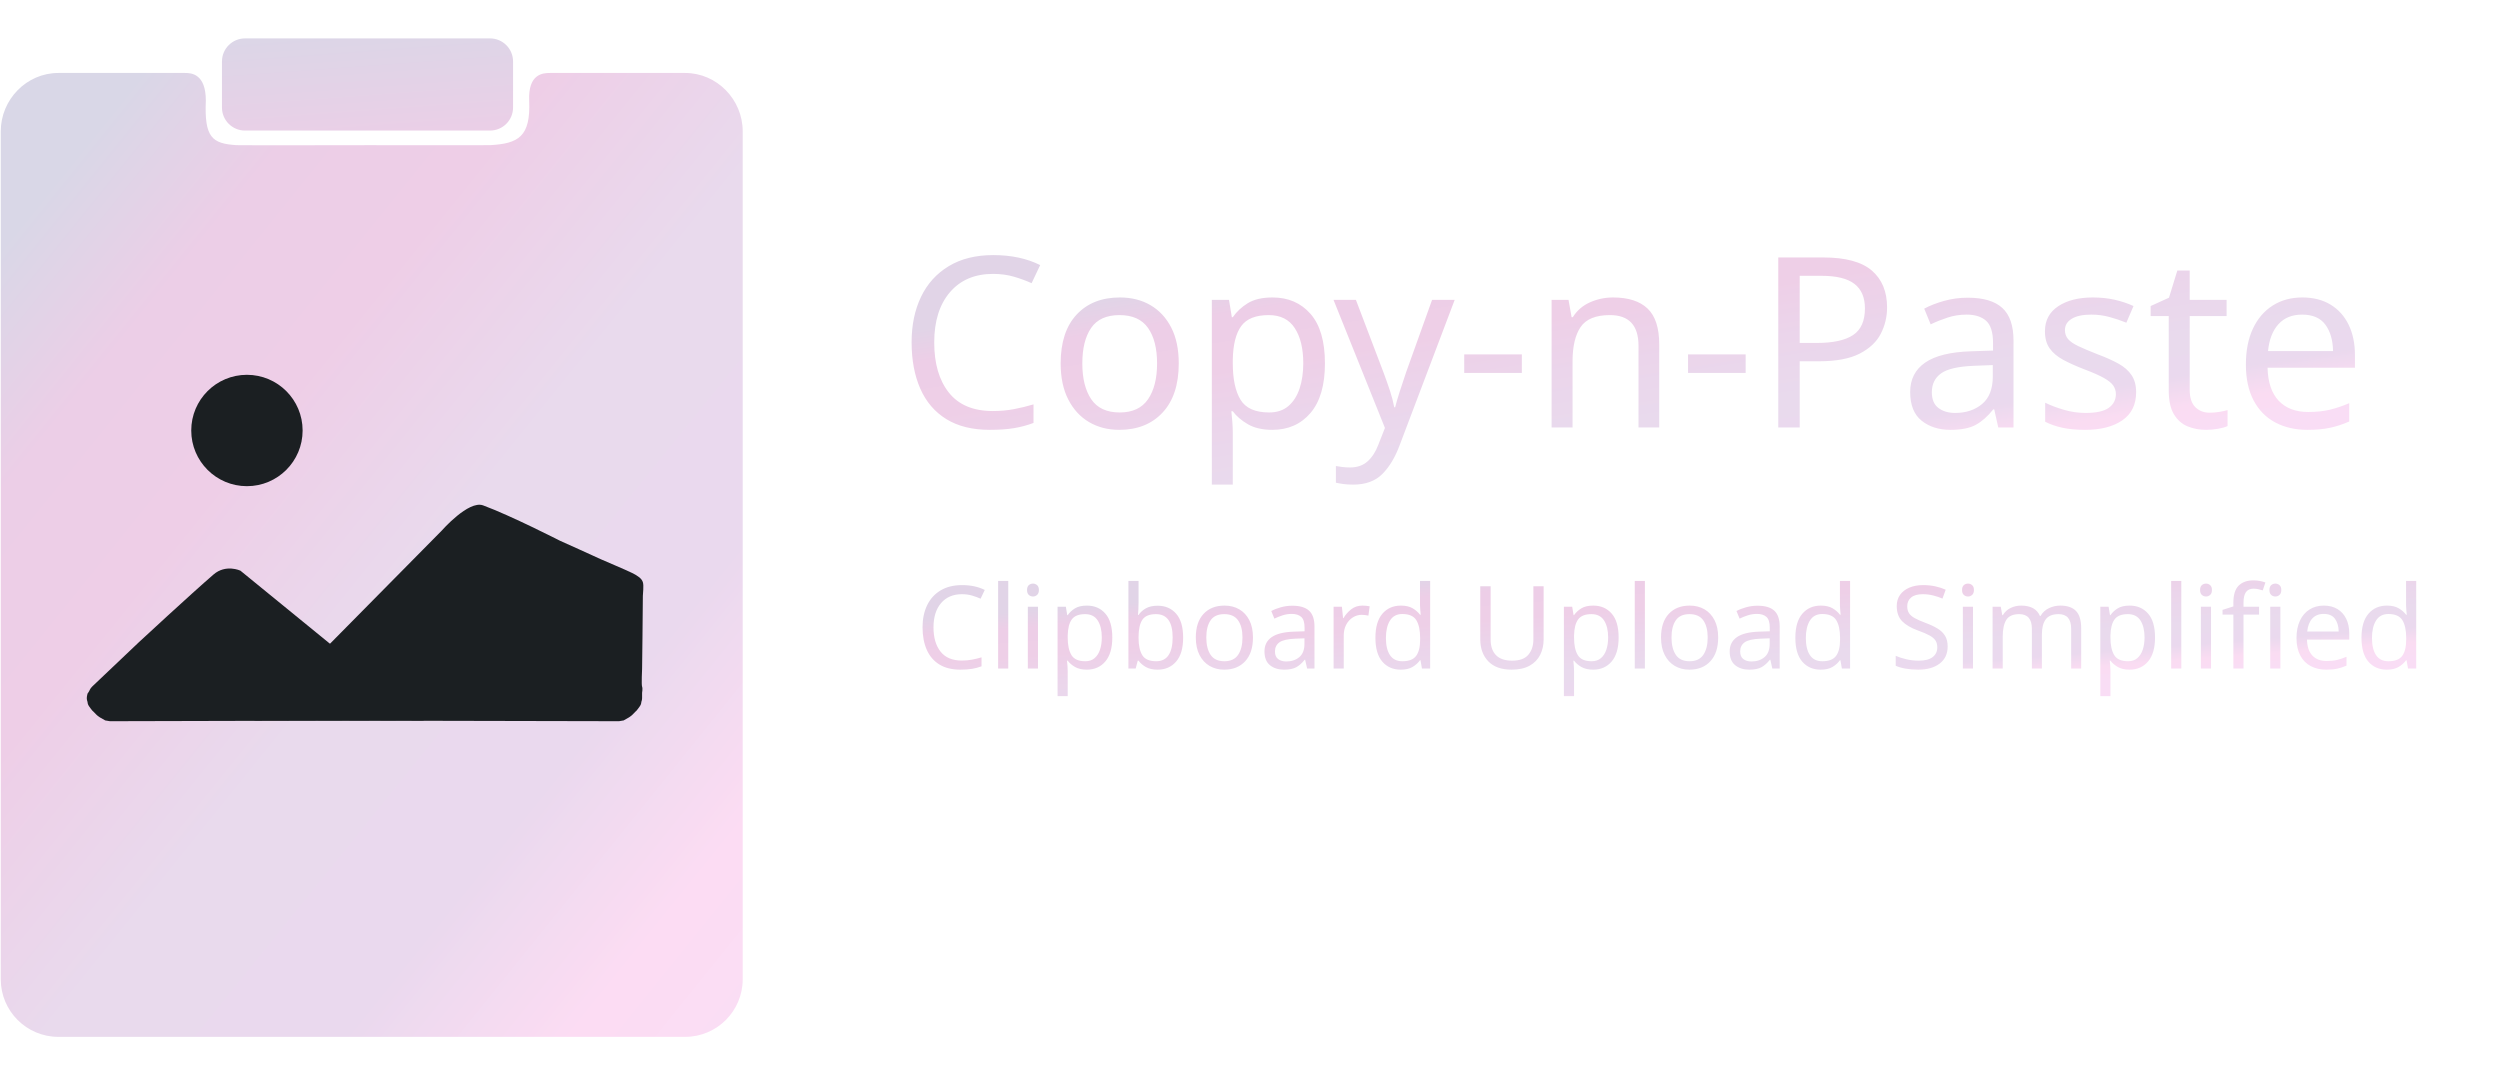
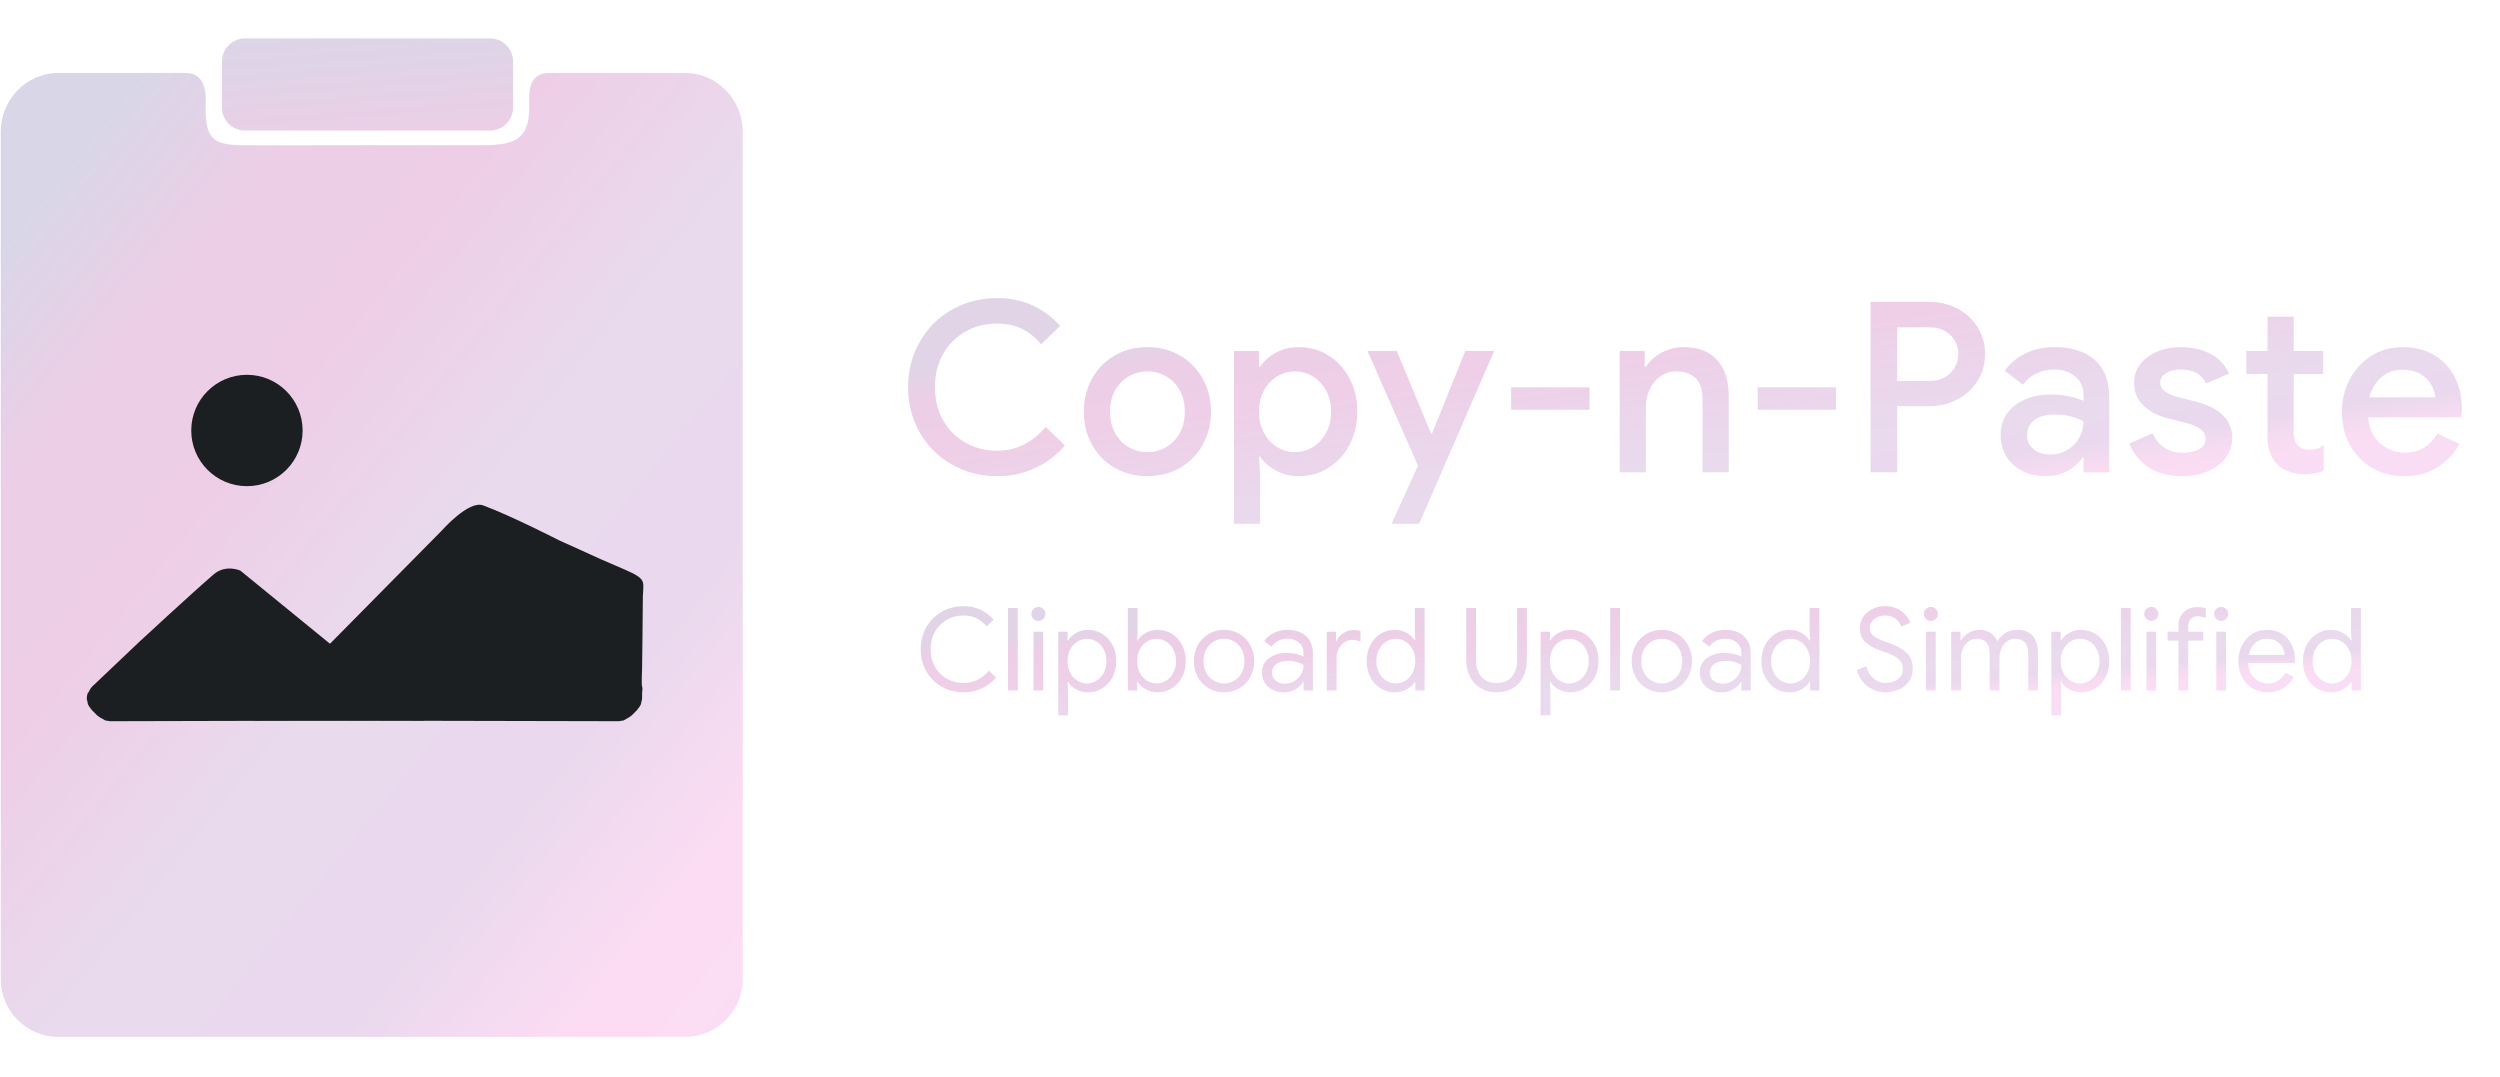
<svg xmlns="http://www.w3.org/2000/svg" width="3255px" height="1402px">
  <defs>
    <linearGradient id="G0" x1="0.522%" x2="99.887%" y1="17.8%" y2="121.459%">
      <stop offset="0%" stop-color="#d9d7e7" />
      <stop offset="12.795%" stop-color="#eccee7" />
      <stop offset="26.262%" stop-color="#eecee7" />
      <stop offset="44.106%" stop-color="#e9daed" />
      <stop offset="63.299%" stop-color="#ead9ee" />
      <stop offset="78.114%" stop-color="#fcdcf3" />
      <stop offset="88.888%" stop-color="#faddf4" />
      <stop offset="100%" stop-color="#f8ddf5" />
    </linearGradient>
    <linearGradient id="G1" x1="-75.288%" x2="178.541%" y1="1.73%" y2="1088.03%">
      <stop offset="0%" stop-color="#d9d7e7" />
      <stop offset="12.795%" stop-color="#eccee7" />
      <stop offset="26.262%" stop-color="#eecee7" />
      <stop offset="44.106%" stop-color="#e9daed" />
      <stop offset="63.299%" stop-color="#ead9ee" />
      <stop offset="78.114%" stop-color="#fcdcf3" />
      <stop offset="88.888%" stop-color="#faddf4" />
      <stop offset="100%" stop-color="#f8ddf5" />
    </linearGradient>
    <linearGradient id="G2" x1="16.67%" x2="83.33%" y1="16.67%" y2="83.33%">
      <stop offset="0%" stop-color="#e1d4e7" />
      <stop offset="10.774%" stop-color="#edcee7" />
      <stop offset="28.62%" stop-color="#eecfe7" />
      <stop offset="47.138%" stop-color="#ebd5eb" />
      <stop offset="67.004%" stop-color="#e9daed" />
      <stop offset="80.134%" stop-color="#ead9ee" />
      <stop offset="90.236%" stop-color="#fadcf2" />
      <stop offset="100%" stop-color="#f9ddf5" />
    </linearGradient>
  </defs>
  <g>
    <path d="M 1 171C 1 129.579 34.579 95 76 95C 76 95 194.114 95 241 95C 249 95 268 96 268 131C 266 179 276 187 308 189C 312.99 189.312 473.455 189 481 189C 489.421 189 634.006 189.216 638 189C 675 187 691 178 689 131C 687.512 96.032 707 95 716 95C 740 95 892 95 892 95C 933.421 95 967 129.579 967 171L 967 1275C 967 1316.42 933.421 1350 892 1350L 76 1350C 34.579 1350 1 1316.42 1 1275C 1 1275 1 171 1 171 z" fill="url(#G0)" fill-rule="evenodd" />
    <rect fill="url(#G1)" height="120" rx="30" ry="30" width="379" x="289" y="50" />
    <ellipse cx="321.5" cy="560.5" fill="#1b1f22" rx="72.5" ry="72.5" />
    <path d="M 278 748C 294.103 734.118 313 743 313 743L 552 938L 150 939L 143 939L 137 938L 130 934C 130 934 126.413 931.649 125 930C 123.422 928.159 120 925 120 925C 120 925 116 920 115 918C 114 916 114 914 114 914C 114 914 113 911.5 113 909C 113 906.5 114 903 114 903C 114 903 116 900.5 117 898C 118 895.5 122 892 122 892L 181 836C 181 836 249 773 278 748 z" fill="#1b1f22" fill-rule="evenodd" />
    <path d="M 629 658C 610 651 575 691 575 691L 331 938L 799 939L 806 939L 812 938L 819 934C 819 934 822.587 931.649 824 930C 825.578 928.159 829 925 829 925C 829 925 833 920 834 918C 835 916 835 914 835 914C 835 914 836 911.5 836 909C 836 906.5 836 902 836 902C 836 902 837 896.5 836 894C 835 891.5 836 871 836 871C 836 871 837 793 837 776C 837 772.5 838.453 762.75 837 758C 835.547 753.25 830.694 749.847 823 746C 815 742 784 729 782 728C 778 726 729 704 729 704C 729 704 664.928 671.237 629 658 z" fill="#1b1f22" fill-rule="evenodd" />
  </g>
  <g>
-     <text dominant-baseline="text-before-edge" fill="url(#G2)" font-family="Google Sans" font-size="150" text-anchor="start" x="1192" y="754">Clipboard Upload Simplified</text>
-     <text dominant-baseline="text-before-edge" fill="url(#G2)" font-family="Google Sans Medium" font-size="310" text-anchor="start" x="1168" y="316">Copy-n-Paste</text>
+     <path d="M 1254.41 901.406C 1244 901.406 1234.55 898.959 1226.05 894.063C 1217.55 889.167 1210.87 882.443 1206.03 873.891C 1201.18 865.339 1198.75 855.813 1198.75 845.313C 1198.75 834.813 1201.18 825.286 1206.03 816.734C 1210.87 808.192 1217.55 801.469 1226.05 796.563C 1234.55 791.667 1244 789.219 1254.41 789.219C 1262.41 789.219 1269.73 790.739 1276.38 793.781C 1283.03 796.833 1288.79 801.162 1293.7 806.766L 1284.55 815.609C 1280.46 810.713 1275.98 807.115 1271.13 804.813C 1266.28 802.511 1260.7 801.359 1254.41 801.359C 1246.61 801.359 1239.45 803.182 1232.95 806.828C 1226.45 810.484 1221.28 815.635 1217.44 822.281C 1213.59 828.937 1211.66 836.615 1211.66 845.313C 1211.66 854.011 1213.59 861.682 1217.44 868.328C 1221.28 874.984 1226.45 880.135 1232.95 883.781C 1239.45 887.437 1246.61 889.266 1254.41 889.266C 1267.41 889.266 1278.46 883.917 1287.55 873.219L 1296.84 882.219C 1291.84 888.115 1285.7 892.786 1278.41 896.234C 1271.11 899.682 1263.11 901.406 1254.41 901.406 z M 1312.45 791.609L 1325.2 791.609L 1325.2 899L 1312.45 899C 1312.45 899 1312.45 791.609 1312.45 791.609 z M 1351.95 808.422C 1349.45 808.422 1347.3 807.521 1345.5 805.719C 1343.7 803.917 1342.8 801.766 1342.8 799.266C 1342.8 796.766 1343.7 794.641 1345.5 792.891C 1347.3 791.141 1349.45 790.266 1351.95 790.266C 1354.45 790.266 1356.61 791.141 1358.41 792.891C 1360.2 794.641 1361.09 796.766 1361.09 799.266C 1361.09 801.766 1360.22 803.917 1358.47 805.719C 1356.72 807.521 1354.54 808.422 1351.95 808.422 z M 1345.66 822.516L 1358.25 822.516L 1358.25 899L 1345.66 899C 1345.66 899 1345.66 822.516 1345.66 822.516 z M 1377.84 822.516L 1390 822.516L 1390 833.922L 1390.59 833.922C 1392.89 830.016 1396.37 826.734 1401.03 824.078C 1405.68 821.432 1410.9 820.109 1416.7 820.109C 1423.5 820.109 1429.71 821.859 1435.31 825.359C 1440.9 828.859 1445.3 833.708 1448.5 839.906C 1451.7 846.114 1453.3 853.068 1453.3 860.766C 1453.3 868.568 1451.7 875.542 1448.5 881.688C 1445.3 887.844 1440.9 892.672 1435.31 896.172C 1429.71 899.662 1423.5 901.406 1416.7 901.406C 1410.9 901.406 1405.68 900.084 1401.03 897.438C 1396.37 894.792 1392.89 891.568 1390.59 887.766L 1390 887.766L 1390.59 898.266L 1390.59 931.406L 1377.84 931.406C 1377.84 931.406 1377.84 822.516 1377.84 822.516 z M 1415.2 889.859C 1419.6 889.859 1423.75 888.662 1427.66 886.266C 1431.56 883.87 1434.68 880.442 1437.03 875.984C 1439.37 871.536 1440.55 866.464 1440.55 860.766C 1440.55 855.068 1439.37 849.989 1437.03 845.531C 1434.68 841.083 1431.56 837.662 1427.66 835.266C 1423.75 832.87 1419.6 831.672 1415.2 831.672C 1410.79 831.672 1406.65 832.87 1402.75 835.266C 1398.85 837.662 1395.75 841.057 1393.45 845.453C 1391.15 849.859 1390 854.964 1390 860.766C 1390 866.568 1391.15 871.667 1393.45 876.063C 1395.75 880.469 1398.85 883.87 1402.75 886.266C 1406.65 888.662 1410.79 889.859 1415.2 889.859 z M 1507.3 901.406C 1501.5 901.406 1496.28 900.084 1491.63 897.438C 1486.98 894.792 1483.5 891.568 1481.2 887.766L 1480.59 887.766L 1480.59 899L 1468.45 899L 1468.45 791.609L 1481.2 791.609L 1481.2 823.266L 1480.59 833.922L 1481.2 833.922C 1483.5 830.016 1486.98 826.734 1491.63 824.078C 1496.28 821.432 1501.5 820.109 1507.3 820.109C 1514.1 820.109 1520.31 821.859 1525.91 825.359C 1531.5 828.859 1535.9 833.708 1539.11 839.906C 1542.31 846.114 1543.91 853.068 1543.91 860.766C 1543.91 868.568 1542.31 875.542 1539.11 881.688C 1535.9 887.844 1531.5 892.672 1525.91 896.172C 1520.31 899.662 1514.1 901.406 1507.3 901.406 z M 1505.8 889.859C 1510.21 889.859 1514.35 888.662 1518.25 886.266C 1522.15 883.87 1525.28 880.442 1527.63 875.984C 1529.98 871.536 1531.16 866.464 1531.16 860.766C 1531.16 855.068 1529.98 849.989 1527.63 845.531C 1525.28 841.083 1522.15 837.662 1518.25 835.266C 1514.35 832.87 1510.21 831.672 1505.8 831.672C 1501.4 831.672 1497.26 832.87 1493.36 835.266C 1489.45 837.662 1486.35 841.057 1484.05 845.453C 1481.75 849.859 1480.59 854.964 1480.59 860.766C 1480.59 866.568 1481.75 871.667 1484.05 876.063C 1486.35 880.469 1489.45 883.87 1493.36 886.266C 1497.26 888.662 1501.4 889.859 1505.8 889.859 z M 1593.7 901.406C 1586.2 901.406 1579.45 899.61 1573.45 896.016C 1567.45 892.412 1562.78 887.511 1559.44 881.313C 1556.09 875.115 1554.41 868.266 1554.41 860.766C 1554.41 853.266 1556.09 846.417 1559.44 840.219C 1562.78 834.021 1567.45 829.12 1573.45 825.516C 1579.45 821.912 1586.2 820.109 1593.7 820.109C 1601.2 820.109 1607.95 821.912 1613.95 825.516C 1619.95 829.12 1624.63 834.021 1627.98 840.219C 1631.32 846.417 1633 853.266 1633 860.766C 1633 868.266 1631.32 875.115 1627.98 881.313C 1624.63 887.511 1619.95 892.412 1613.95 896.016C 1607.95 899.61 1601.2 901.406 1593.7 901.406 z M 1593.7 889.859C 1598.4 889.859 1602.78 888.682 1606.83 886.328C 1610.88 883.984 1614.13 880.609 1616.58 876.203C 1619.03 871.807 1620.25 866.662 1620.25 860.766C 1620.25 854.87 1619.03 849.719 1616.58 845.313C 1614.13 840.917 1610.88 837.542 1606.83 835.188C 1602.78 832.844 1598.4 831.672 1593.7 831.672C 1589 831.672 1584.6 832.844 1580.5 835.188C 1576.4 837.542 1573.12 840.917 1570.67 845.313C 1568.22 849.719 1567 854.87 1567 860.766C 1567 866.662 1568.22 871.807 1570.67 876.203C 1573.12 880.609 1576.4 883.984 1580.5 886.328C 1584.6 888.682 1589 889.859 1593.7 889.859 z M 1671.91 901.406C 1666.31 901.406 1661.31 900.307 1656.91 898.109C 1652.5 895.911 1649.1 892.885 1646.7 889.031C 1644.29 885.187 1643.09 880.818 1643.09 875.922C 1643.09 867.818 1646.15 861.49 1652.25 856.938C 1658.35 852.386 1666.05 850.109 1675.34 850.109C 1679.94 850.109 1684.22 850.609 1688.17 851.609C 1692.12 852.609 1695.15 853.761 1697.25 855.063L 1697.25 850.422C 1697.25 844.714 1695.25 840.136 1691.25 836.688C 1687.25 833.24 1682.19 831.516 1676.09 831.516C 1671.8 831.516 1667.85 832.437 1664.25 834.281C 1660.65 836.135 1657.79 838.714 1655.7 842.016L 1646.09 834.813C 1649.09 830.219 1653.22 826.62 1658.47 824.016C 1663.72 821.412 1669.54 820.109 1675.95 820.109C 1686.35 820.109 1694.52 822.833 1700.48 828.281C 1706.43 833.739 1709.41 841.167 1709.41 850.563L 1709.41 899L 1697.25 899L 1697.25 888.063L 1696.66 888.063C 1694.45 891.761 1691.15 894.912 1686.75 897.516C 1682.35 900.11 1677.41 901.406 1671.91 901.406 z M 1673.09 890.172C 1677.39 890.172 1681.4 889.067 1685.11 886.859C 1688.81 884.661 1691.75 881.714 1693.95 878.016C 1696.15 874.318 1697.25 870.265 1697.25 865.859C 1694.85 864.265 1691.91 862.969 1688.41 861.969C 1684.91 860.969 1681.21 860.469 1677.3 860.469C 1670.3 860.469 1665.02 861.917 1661.48 864.813C 1657.93 867.719 1656.16 871.469 1656.16 876.063C 1656.16 880.261 1657.75 883.662 1660.95 886.266C 1664.15 888.87 1668.19 890.172 1673.09 890.172 z M 1727.45 822.516L 1739.59 822.516L 1739.59 834.813L 1740.2 834.813C 1741.7 830.615 1744.61 827.141 1748.91 824.391C 1753.2 821.641 1757.7 820.266 1762.41 820.266C 1765.91 820.266 1768.91 820.766 1771.41 821.766L 1771.41 835.563C 1768.2 833.969 1764.59 833.172 1760.59 833.172C 1756.89 833.172 1753.5 834.219 1750.41 836.313C 1747.31 838.417 1744.82 841.239 1742.98 844.781C 1741.13 848.333 1740.2 852.162 1740.2 856.266L 1740.2 899L 1727.45 899C 1727.45 899 1727.45 822.516 1727.45 822.516 z M 1815.84 901.406C 1809.05 901.406 1802.88 899.662 1797.33 896.172C 1791.78 892.672 1787.4 887.844 1784.2 881.688C 1781 875.542 1779.41 868.568 1779.41 860.766C 1779.41 853.068 1781 846.114 1784.2 839.906C 1787.4 833.708 1791.78 828.859 1797.33 825.359C 1802.88 821.859 1809.05 820.109 1815.84 820.109C 1821.75 820.109 1827.01 821.432 1831.61 824.078C 1836.2 826.734 1839.69 830.016 1842.09 833.922L 1842.7 833.922L 1842.09 823.266L 1842.09 791.609L 1854.84 791.609L 1854.84 899L 1842.7 899L 1842.7 887.766L 1842.09 887.766C 1839.69 891.568 1836.2 894.792 1831.61 897.438C 1827.01 900.084 1821.75 901.406 1815.84 901.406 z M 1817.34 889.859C 1821.84 889.859 1826.03 888.662 1829.88 886.266C 1833.73 883.87 1836.84 880.469 1839.19 876.063C 1841.53 871.667 1842.7 866.568 1842.7 860.766C 1842.7 854.964 1841.53 849.859 1839.19 845.453C 1836.84 841.057 1833.73 837.662 1829.88 835.266C 1826.03 832.87 1821.84 831.672 1817.34 831.672C 1812.94 831.672 1808.81 832.87 1804.91 835.266C 1801 837.662 1797.87 841.083 1795.53 845.531C 1793.18 849.989 1792 855.068 1792 860.766C 1792 866.464 1793.18 871.536 1795.53 875.984C 1797.87 880.442 1801 883.87 1804.91 886.266C 1808.81 888.662 1812.94 889.859 1817.34 889.859 z M 1948.5 901.406C 1940.8 901.406 1933.95 899.636 1927.95 896.094C 1921.95 892.542 1917.3 887.588 1914 881.234C 1910.7 874.89 1909.05 867.568 1909.05 859.266L 1909.05 791.609L 1921.8 791.609L 1921.8 859.859C 1921.8 868.567 1924.1 875.646 1928.7 881.094C 1933.29 886.542 1939.9 889.266 1948.5 889.266C 1957.1 889.266 1963.73 886.542 1968.38 881.094C 1973.03 875.646 1975.34 868.567 1975.34 859.859L 1975.34 791.609L 1987.95 791.609L 1987.95 859.266C 1987.95 867.568 1986.38 874.917 1983.23 881.313C 1980.07 887.719 1975.53 892.672 1969.58 896.172C 1963.63 899.662 1956.6 901.406 1948.5 901.406 z M 2005.84 822.516L 2018 822.516L 2018 833.922L 2018.59 833.922C 2020.89 830.016 2024.37 826.734 2029.03 824.078C 2033.68 821.432 2038.9 820.109 2044.7 820.109C 2051.5 820.109 2057.71 821.859 2063.31 825.359C 2068.9 828.859 2073.3 833.708 2076.5 839.906C 2079.7 846.114 2081.3 853.068 2081.3 860.766C 2081.3 868.568 2079.7 875.542 2076.5 881.688C 2073.3 887.844 2068.9 892.672 2063.31 896.172C 2057.71 899.662 2051.5 901.406 2044.7 901.406C 2038.9 901.406 2033.68 900.084 2029.03 897.438C 2024.37 894.792 2020.89 891.568 2018.59 887.766L 2018 887.766L 2018.59 898.266L 2018.59 931.406L 2005.84 931.406C 2005.84 931.406 2005.84 822.516 2005.84 822.516 z M 2043.2 889.859C 2047.6 889.859 2051.75 888.662 2055.66 886.266C 2059.56 883.87 2062.68 880.442 2065.03 875.984C 2067.37 871.536 2068.55 866.464 2068.55 860.766C 2068.55 855.068 2067.37 849.989 2065.03 845.531C 2062.68 841.083 2059.56 837.662 2055.66 835.266C 2051.75 832.87 2047.6 831.672 2043.2 831.672C 2038.79 831.672 2034.65 832.87 2030.75 835.266C 2026.85 837.662 2023.75 841.057 2021.45 845.453C 2019.15 849.859 2018 854.964 2018 860.766C 2018 866.568 2019.15 871.667 2021.45 876.063C 2023.75 880.469 2026.85 883.87 2030.75 886.266C 2034.65 888.662 2038.79 889.859 2043.2 889.859 z M 2096.45 791.609L 2109.2 791.609L 2109.2 899L 2096.45 899C 2096.45 899 2096.45 791.609 2096.45 791.609 z M 2163.7 901.406C 2156.2 901.406 2149.45 899.61 2143.45 896.016C 2137.45 892.412 2132.78 887.511 2129.44 881.313C 2126.09 875.115 2124.41 868.266 2124.41 860.766C 2124.41 853.266 2126.09 846.417 2129.44 840.219C 2132.78 834.021 2137.45 829.12 2143.45 825.516C 2149.45 821.912 2156.2 820.109 2163.7 820.109C 2171.2 820.109 2177.95 821.912 2183.95 825.516C 2189.95 829.12 2194.63 834.021 2197.98 840.219C 2201.32 846.417 2203 853.266 2203 860.766C 2203 868.266 2201.32 875.115 2197.98 881.313C 2194.63 887.511 2189.95 892.412 2183.95 896.016C 2177.95 899.61 2171.2 901.406 2163.7 901.406 z M 2163.7 889.859C 2168.4 889.859 2172.78 888.682 2176.83 886.328C 2180.88 883.984 2184.13 880.609 2186.58 876.203C 2189.03 871.807 2190.25 866.662 2190.25 860.766C 2190.25 854.87 2189.03 849.719 2186.58 845.313C 2184.13 840.917 2180.88 837.542 2176.83 835.188C 2172.78 832.844 2168.4 831.672 2163.7 831.672C 2159 831.672 2154.6 832.844 2150.5 835.188C 2146.4 837.542 2143.12 840.917 2140.67 845.313C 2138.22 849.719 2137 854.87 2137 860.766C 2137 866.662 2138.22 871.807 2140.67 876.203C 2143.12 880.609 2146.4 883.984 2150.5 886.328C 2154.6 888.682 2159 889.859 2163.7 889.859 z M 2241.91 901.406C 2236.31 901.406 2231.31 900.307 2226.91 898.109C 2222.5 895.911 2219.1 892.885 2216.7 889.031C 2214.29 885.187 2213.09 880.818 2213.09 875.922C 2213.09 867.818 2216.15 861.49 2222.25 856.938C 2228.35 852.386 2236.05 850.109 2245.34 850.109C 2249.94 850.109 2254.22 850.609 2258.17 851.609C 2262.12 852.609 2265.15 853.761 2267.25 855.063L 2267.25 850.422C 2267.25 844.714 2265.25 840.136 2261.25 836.688C 2257.25 833.24 2252.19 831.516 2246.09 831.516C 2241.8 831.516 2237.85 832.437 2234.25 834.281C 2230.65 836.135 2227.79 838.714 2225.7 842.016L 2216.09 834.813C 2219.09 830.219 2223.22 826.62 2228.47 824.016C 2233.72 821.412 2239.54 820.109 2245.95 820.109C 2256.35 820.109 2264.52 822.833 2270.48 828.281C 2276.43 833.739 2279.41 841.167 2279.41 850.563L 2279.41 899L 2267.25 899L 2267.25 888.063L 2266.66 888.063C 2264.45 891.761 2261.15 894.912 2256.75 897.516C 2252.35 900.11 2247.41 901.406 2241.91 901.406 z M 2243.09 890.172C 2247.39 890.172 2251.4 889.067 2255.11 886.859C 2258.81 884.661 2261.75 881.714 2263.95 878.016C 2266.15 874.318 2267.25 870.265 2267.25 865.859C 2264.85 864.265 2261.91 862.969 2258.41 861.969C 2254.91 860.969 2251.21 860.469 2247.3 860.469C 2240.3 860.469 2235.02 861.917 2231.48 864.813C 2227.93 867.719 2226.16 871.469 2226.16 876.063C 2226.16 880.261 2227.75 883.662 2230.95 886.266C 2234.15 888.87 2238.19 890.172 2243.09 890.172 z M 2329.84 901.406C 2323.05 901.406 2316.88 899.662 2311.33 896.172C 2305.78 892.672 2301.4 887.844 2298.2 881.688C 2295 875.542 2293.41 868.568 2293.41 860.766C 2293.41 853.068 2295 846.114 2298.2 839.906C 2301.4 833.708 2305.78 828.859 2311.33 825.359C 2316.88 821.859 2323.05 820.109 2329.84 820.109C 2335.75 820.109 2341.01 821.432 2345.61 824.078C 2350.2 826.734 2353.69 830.016 2356.09 833.922L 2356.7 833.922L 2356.09 823.266L 2356.09 791.609L 2368.84 791.609L 2368.84 899L 2356.7 899L 2356.7 887.766L 2356.09 887.766C 2353.69 891.568 2350.2 894.792 2345.61 897.438C 2341.01 900.084 2335.75 901.406 2329.84 901.406 z M 2331.34 889.859C 2335.84 889.859 2340.03 888.662 2343.88 886.266C 2347.73 883.87 2350.84 880.469 2353.19 876.063C 2355.53 871.667 2356.7 866.568 2356.7 860.766C 2356.7 854.964 2355.53 849.859 2353.19 845.453C 2350.84 841.057 2347.73 837.662 2343.88 835.266C 2340.03 832.87 2335.84 831.672 2331.34 831.672C 2326.94 831.672 2322.81 832.87 2318.91 835.266C 2315 837.662 2311.87 841.083 2309.53 845.531C 2307.18 849.989 2306 855.068 2306 860.766C 2306 866.464 2307.18 871.536 2309.53 875.984C 2311.87 880.442 2315 883.87 2318.91 886.266C 2322.81 888.662 2326.94 889.859 2331.34 889.859 z M 2455 901.406C 2446.6 901.406 2438.91 898.86 2431.91 893.766C 2424.91 888.662 2420.1 881.511 2417.5 872.313L 2429.66 867.359C 2431.36 873.765 2434.51 879.015 2439.11 883.109C 2443.7 887.213 2449.1 889.266 2455.3 889.266C 2461.5 889.266 2466.75 887.588 2471.05 884.234C 2475.35 880.89 2477.5 876.318 2477.5 870.516C 2477.5 865.516 2475.68 861.391 2472.03 858.141C 2468.37 854.891 2462.39 851.865 2454.09 849.063L 2447.34 846.672C 2439.75 843.964 2433.55 840.412 2428.75 836.016C 2423.95 831.62 2421.55 825.521 2421.55 817.719C 2421.55 812.615 2422.95 807.885 2425.75 803.531C 2428.55 799.187 2432.45 795.713 2437.45 793.109C 2442.45 790.515 2448.05 789.219 2454.25 789.219C 2460.45 789.219 2465.85 790.364 2470.45 792.656C 2475.04 794.958 2478.72 797.761 2481.47 801.063C 2484.22 804.365 2486.15 807.615 2487.25 810.813L 2475.25 815.922C 2474.25 812.214 2471.97 808.859 2468.42 805.859C 2464.87 802.859 2460.2 801.359 2454.41 801.359C 2448.91 801.359 2444.21 802.912 2440.31 806.016C 2436.4 809.12 2434.45 813.021 2434.45 817.719C 2434.45 821.917 2436.11 825.338 2439.41 827.984C 2442.7 830.64 2447.7 833.12 2454.41 835.422L 2461.45 837.813C 2470.54 841.115 2477.65 845.24 2482.75 850.188C 2487.85 855.136 2490.41 861.859 2490.41 870.359C 2490.41 877.265 2488.63 883.068 2485.08 887.766C 2481.53 892.464 2477.06 895.911 2471.66 898.109C 2466.25 900.307 2460.7 901.406 2455 901.406 z M 2513.95 808.422C 2511.45 808.422 2509.3 807.521 2507.5 805.719C 2505.7 803.917 2504.8 801.766 2504.8 799.266C 2504.8 796.766 2505.7 794.641 2507.5 792.891C 2509.3 791.141 2511.45 790.266 2513.95 790.266C 2516.45 790.266 2518.61 791.141 2520.41 792.891C 2522.2 794.641 2523.09 796.766 2523.09 799.266C 2523.09 801.766 2522.22 803.917 2520.47 805.719C 2518.72 807.521 2516.54 808.422 2513.95 808.422 z M 2507.66 822.516L 2520.25 822.516L 2520.25 899L 2507.66 899C 2507.66 899 2507.66 822.516 2507.66 822.516 z M 2540.45 822.516L 2552.59 822.516L 2552.59 833.766L 2553.2 833.766C 2555.4 829.87 2558.7 826.62 2563.11 824.016C 2567.51 821.412 2572.15 820.109 2577.05 820.109C 2582.65 820.109 2587.53 821.458 2591.69 824.156C 2595.84 826.864 2598.8 830.469 2600.59 834.969C 2603.3 830.469 2606.88 826.864 2611.33 824.156C 2615.78 821.458 2620.94 820.109 2626.84 820.109C 2635.64 820.109 2642.27 822.787 2646.73 828.141C 2651.18 833.495 2653.41 840.771 2653.41 849.969L 2653.41 899L 2640.8 899L 2640.8 851.922C 2640.8 844.818 2639.35 839.667 2636.45 836.469C 2633.54 833.271 2629.25 831.672 2623.55 831.672C 2619.75 831.672 2616.29 832.771 2613.2 834.969C 2610.1 837.167 2607.67 840.115 2605.92 843.813C 2604.17 847.511 2603.3 851.511 2603.3 855.813L 2603.3 899L 2590.55 899L 2590.55 852.063C 2590.55 844.865 2589.1 839.667 2586.2 836.469C 2583.29 833.271 2579.04 831.672 2573.45 831.672C 2569.65 831.672 2566.2 832.797 2563.11 835.047C 2560.01 837.297 2557.58 840.297 2555.83 844.047C 2554.08 847.797 2553.2 851.817 2553.2 856.109L 2553.2 899L 2540.45 899C 2540.45 899 2540.45 822.516 2540.45 822.516 z M 2670.84 822.516L 2683 822.516L 2683 833.922L 2683.59 833.922C 2685.89 830.016 2689.37 826.734 2694.03 824.078C 2698.68 821.432 2703.9 820.109 2709.7 820.109C 2716.5 820.109 2722.71 821.859 2728.31 825.359C 2733.9 828.859 2738.3 833.708 2741.5 839.906C 2744.7 846.114 2746.3 853.068 2746.3 860.766C 2746.3 868.568 2744.7 875.542 2741.5 881.688C 2738.3 887.844 2733.9 892.672 2728.31 896.172C 2722.71 899.662 2716.5 901.406 2709.7 901.406C 2703.9 901.406 2698.68 900.084 2694.03 897.438C 2689.37 894.792 2685.89 891.568 2683.59 887.766L 2683 887.766L 2683.59 898.266L 2683.59 931.406L 2670.84 931.406C 2670.84 931.406 2670.84 822.516 2670.84 822.516 z M 2708.2 889.859C 2712.6 889.859 2716.75 888.662 2720.66 886.266C 2724.56 883.87 2727.68 880.442 2730.03 875.984C 2732.37 871.536 2733.55 866.464 2733.55 860.766C 2733.55 855.068 2732.37 849.989 2730.03 845.531C 2727.68 841.083 2724.56 837.662 2720.66 835.266C 2716.75 832.87 2712.6 831.672 2708.2 831.672C 2703.79 831.672 2699.65 832.87 2695.75 835.266C 2691.85 837.662 2688.75 841.057 2686.45 845.453C 2684.15 849.859 2683 854.964 2683 860.766C 2683 866.568 2684.15 871.667 2686.45 876.063C 2688.75 880.469 2691.85 883.87 2695.75 886.266C 2699.65 888.662 2703.79 889.859 2708.2 889.859 z M 2761.45 791.609L 2774.2 791.609L 2774.2 899L 2761.45 899C 2761.45 899 2761.45 791.609 2761.45 791.609 z M 2800.95 808.422C 2798.45 808.422 2796.3 807.521 2794.5 805.719C 2792.7 803.917 2791.8 801.766 2791.8 799.266C 2791.8 796.766 2792.7 794.641 2794.5 792.891C 2796.3 791.141 2798.45 790.266 2800.95 790.266C 2803.45 790.266 2805.61 791.141 2807.41 792.891C 2809.2 794.641 2810.09 796.766 2810.09 799.266C 2810.09 801.766 2809.22 803.917 2807.47 805.719C 2805.72 807.521 2803.54 808.422 2800.95 808.422 z M 2794.66 822.516L 2807.25 822.516L 2807.25 899L 2794.66 899C 2794.66 899 2794.66 822.516 2794.66 822.516 z M 2836.3 834.063L 2822.2 834.063L 2822.2 822.516L 2836.3 822.516L 2836.3 814.266C 2836.3 809.464 2837.4 805.26 2839.61 801.656C 2841.81 798.062 2844.75 795.292 2848.45 793.344C 2852.15 791.396 2856.25 790.422 2860.75 790.422C 2865.05 790.422 2868.8 791.021 2872 792.219L 2872 804.672C 2870.2 803.964 2868.5 803.386 2866.91 802.938C 2865.31 802.49 2863.4 802.266 2861.2 802.266C 2857.9 802.266 2855.06 803.437 2852.66 805.781C 2850.25 808.135 2849.05 811.411 2849.05 815.609L 2849.05 822.516L 2868.7 822.516L 2868.7 834.063L 2849.05 834.063L 2849.05 899L 2836.3 899C 2836.3 899 2836.3 834.063 2836.3 834.063 z M 2891.95 808.422C 2889.45 808.422 2887.3 807.521 2885.5 805.719C 2883.7 803.917 2882.8 801.766 2882.8 799.266C 2882.8 796.766 2883.7 794.641 2885.5 792.891C 2887.3 791.141 2889.45 790.266 2891.95 790.266C 2894.45 790.266 2896.61 791.141 2898.41 792.891C 2900.2 794.641 2901.09 796.766 2901.09 799.266C 2901.09 801.766 2900.22 803.917 2898.47 805.719C 2896.72 807.521 2894.54 808.422 2891.95 808.422 z M 2885.66 822.516L 2898.25 822.516L 2898.25 899L 2885.66 899C 2885.66 899 2885.66 822.516 2885.66 822.516 z M 2952.5 901.406C 2945.2 901.406 2938.65 899.662 2932.86 896.172C 2927.06 892.672 2922.53 887.844 2919.28 881.688C 2916.03 875.542 2914.41 868.62 2914.41 860.922C 2914.41 853.516 2915.93 846.714 2918.98 840.516C 2922.02 834.318 2926.35 829.364 2931.95 825.656C 2937.54 821.958 2944.04 820.109 2951.45 820.109C 2958.95 820.109 2965.45 821.787 2970.95 825.141C 2976.45 828.495 2980.68 833.12 2983.63 839.016C 2986.58 844.912 2988.05 851.662 2988.05 859.266C 2988.05 860.766 2987.89 862.068 2987.59 863.172L 2927.16 863.172C 2927.45 868.964 2928.84 873.859 2931.34 877.859C 2933.84 881.859 2937.03 884.859 2940.88 886.859C 2944.73 888.859 2948.75 889.859 2952.95 889.859C 2962.75 889.859 2970.3 885.261 2975.59 876.063L 2986.41 881.313C 2983.11 887.511 2978.63 892.412 2972.98 896.016C 2967.32 899.61 2960.5 901.406 2952.5 901.406 z M 2974.55 852.672C 2974.35 849.464 2973.45 846.261 2971.86 843.063C 2970.26 839.865 2967.73 837.167 2964.28 834.969C 2960.82 832.771 2956.5 831.672 2951.3 831.672C 2945.3 831.672 2940.23 833.594 2936.08 837.438C 2931.92 841.292 2929.2 846.37 2927.91 852.672C 2927.91 852.672 2974.55 852.672 2974.55 852.672 z M 3034.84 901.406C 3028.05 901.406 3021.88 899.662 3016.33 896.172C 3010.78 892.672 3006.4 887.844 3003.2 881.688C 3000 875.542 2998.41 868.568 2998.41 860.766C 2998.41 853.068 3000 846.114 3003.2 839.906C 3006.4 833.708 3010.78 828.859 3016.33 825.359C 3021.88 821.859 3028.05 820.109 3034.84 820.109C 3040.75 820.109 3046.01 821.432 3050.61 824.078C 3055.2 826.734 3058.69 830.016 3061.09 833.922L 3061.7 833.922L 3061.09 823.266L 3061.09 791.609L 3073.84 791.609L 3073.84 899L 3061.7 899L 3061.7 887.766L 3061.09 887.766C 3058.69 891.568 3055.2 894.792 3050.61 897.438C 3046.01 900.084 3040.75 901.406 3034.84 901.406 z M 3036.34 889.859C 3040.84 889.859 3045.03 888.662 3048.88 886.266C 3052.73 883.87 3055.84 880.469 3058.19 876.063C 3060.53 871.667 3061.7 866.568 3061.7 860.766C 3061.7 854.964 3060.53 849.859 3058.19 845.453C 3055.84 841.057 3052.73 837.662 3048.88 835.266C 3045.03 832.87 3040.84 831.672 3036.34 831.672C 3031.94 831.672 3027.81 832.87 3023.91 835.266C 3020 837.662 3016.87 841.083 3014.53 845.531C 3012.18 849.989 3011 855.068 3011 860.766C 3011 866.464 3012.18 871.536 3014.53 875.984C 3016.87 880.442 3020 883.87 3023.91 886.266C 3027.81 888.662 3031.94 889.859 3036.34 889.859 z" fill="url(#G2)" fill-rule="evenodd" />
+     <path d="M 1298.2 619.953C 1276.7 619.953 1257.07 614.896 1239.3 604.781C 1221.53 594.656 1207.57 580.709 1197.45 562.938C 1187.32 545.167 1182.27 525.531 1182.27 504.031C 1182.27 482.541 1187.32 462.906 1197.45 445.125C 1207.57 427.354 1221.53 413.406 1239.3 403.281C 1257.07 393.156 1276.7 388.094 1298.2 388.094C 1314.94 388.094 1330.19 391.193 1343.94 397.391C 1357.68 403.599 1369.81 412.588 1380.34 424.359L 1355.55 448.234C 1347.9 439.14 1339.43 432.37 1330.14 427.922C 1320.84 423.484 1310.19 421.266 1298.2 421.266C 1283.31 421.266 1269.73 424.672 1257.44 431.484C 1245.14 438.307 1235.37 447.969 1228.14 460.469C 1220.91 472.979 1217.3 487.5 1217.3 504.031C 1217.3 520.562 1220.91 535.078 1228.14 547.578C 1235.37 560.088 1245.14 569.755 1257.44 576.578C 1269.73 583.401 1283.31 586.813 1298.2 586.813C 1323 586.813 1344.09 576.48 1361.44 555.813L 1386.55 579.984C 1375.81 592.588 1362.89 602.401 1347.81 609.422C 1332.72 616.443 1316.18 619.953 1298.2 619.953 z M 1493.94 619.953C 1478.02 619.953 1463.76 616.292 1451.16 608.969C 1438.55 601.636 1428.72 591.563 1421.7 578.75C 1414.67 565.938 1411.16 551.677 1411.16 535.969C 1411.16 520.261 1414.67 506 1421.7 493.188C 1428.72 480.375 1438.55 470.297 1451.16 462.953C 1463.76 455.62 1478.02 451.953 1493.94 451.953C 1509.85 451.953 1524.11 455.672 1536.72 463.109C 1549.32 470.557 1559.14 480.688 1566.17 493.5C 1573.19 506.313 1576.7 520.469 1576.7 535.969C 1576.7 551.677 1573.19 565.938 1566.17 578.75C 1559.14 591.563 1549.32 601.636 1536.72 608.969C 1524.11 616.292 1509.85 619.953 1493.94 619.953 z M 1493.94 588.672C 1502.62 588.672 1510.67 586.553 1518.11 582.313C 1525.55 578.073 1531.49 571.974 1535.94 564.016C 1540.38 556.058 1542.59 546.709 1542.59 535.969C 1542.59 525.219 1540.38 515.917 1535.94 508.063C 1531.49 500.209 1525.55 494.162 1518.11 489.922C 1510.67 485.693 1502.62 483.578 1493.94 483.578C 1485.25 483.578 1477.19 485.693 1469.75 489.922C 1462.31 494.162 1456.38 500.209 1451.94 508.063C 1447.49 515.917 1445.27 525.219 1445.27 535.969C 1445.27 546.709 1447.49 556.058 1451.94 564.016C 1456.38 571.974 1462.31 578.073 1469.75 582.313C 1477.19 586.553 1485.25 588.672 1493.94 588.672 z M 1606.59 456.922L 1639.16 456.922L 1639.16 477.688L 1640.7 477.688C 1645.24 470.448 1651.96 464.349 1660.86 459.391C 1669.75 454.433 1679.76 451.953 1690.92 451.953C 1705.18 451.953 1718.1 455.568 1729.67 462.797C 1741.24 470.037 1750.39 480.011 1757.11 492.719C 1763.83 505.427 1767.19 519.844 1767.19 535.969C 1767.19 552.084 1763.83 566.495 1757.11 579.203C 1750.39 591.922 1741.24 601.896 1729.67 609.125C 1718.1 616.344 1705.18 619.953 1690.92 619.953C 1679.76 619.953 1669.75 617.479 1660.86 612.531C 1651.96 607.573 1645.24 601.584 1640.7 594.563L 1639.16 594.563L 1640.7 616.547L 1640.7 681.953L 1606.59 681.953C 1606.59 681.953 1606.59 456.922 1606.59 456.922 z M 1685.95 588.672C 1694.22 588.672 1701.98 586.5 1709.22 582.156C 1716.45 577.812 1722.24 571.609 1726.58 563.547C 1730.91 555.495 1733.08 546.302 1733.08 535.969C 1733.08 525.636 1730.91 516.489 1726.58 508.531C 1722.24 500.573 1716.45 494.422 1709.22 490.078C 1701.98 485.745 1694.22 483.578 1685.95 483.578C 1677.69 483.578 1670.01 485.745 1662.88 490.078C 1655.74 494.422 1650 500.573 1645.67 508.531C 1641.33 516.489 1639.16 525.636 1639.16 535.969C 1639.16 546.302 1641.33 555.495 1645.67 563.547C 1650 571.609 1655.74 577.812 1662.88 582.156C 1670.01 586.5 1677.69 588.672 1685.95 588.672 z M 1846.2 606.328L 1780.48 456.922L 1818.61 456.922L 1863.25 564.484L 1864.48 564.484L 1907.89 456.922L 1945.41 456.922L 1847.75 681.953L 1811.8 681.953C 1811.8 681.953 1846.2 606.328 1846.2 606.328 z M 1967.53 504.344L 2069.52 504.344L 2069.52 533.484L 1967.53 533.484C 1967.53 533.484 1967.53 504.344 1967.53 504.344 z M 2108.84 456.922L 2141.39 456.922L 2141.39 477.688L 2142.94 477.688C 2147.49 470.25 2154.26 464.099 2163.25 459.234C 2172.24 454.38 2181.79 451.953 2191.92 451.953C 2211.14 451.953 2225.76 457.584 2235.78 468.844C 2245.8 480.115 2250.81 495.464 2250.81 514.891L 2250.81 615L 2216.72 615L 2216.72 519.531C 2216.72 507.135 2213.67 498.042 2207.58 492.25C 2201.49 486.469 2193.06 483.578 2182.31 483.578C 2174.66 483.578 2167.85 485.693 2161.86 489.922C 2155.86 494.162 2151.21 499.792 2147.91 506.813C 2144.6 513.844 2142.94 521.391 2142.94 529.453L 2142.94 615L 2108.84 615C 2108.84 615 2108.84 456.922 2108.84 456.922 z M 2288.53 504.344L 2390.52 504.344L 2390.52 533.484L 2288.53 533.484C 2288.53 533.484 2288.53 504.344 2288.53 504.344 z M 2435.42 393.063L 2512.3 393.063C 2525.32 393.063 2537.36 395.953 2548.42 401.734C 2559.47 407.526 2568.26 415.589 2574.77 425.922C 2581.28 436.255 2584.53 447.932 2584.53 460.953C 2584.53 473.963 2581.28 485.636 2574.77 495.969C 2568.26 506.302 2559.47 514.36 2548.42 520.141C 2537.36 525.933 2525.32 528.828 2512.3 528.828L 2470.14 528.828L 2470.14 615L 2435.42 615C 2435.42 615 2435.42 393.063 2435.42 393.063 z M 2512.92 495.969C 2520.57 495.969 2527.19 494.265 2532.77 490.859C 2538.34 487.453 2542.57 483.063 2545.47 477.688C 2548.37 472.313 2549.81 466.734 2549.81 460.953C 2549.81 455.161 2548.37 449.578 2545.47 444.203C 2542.57 438.828 2538.34 434.484 2532.77 431.172C 2527.19 427.87 2520.57 426.219 2512.92 426.219L 2470.14 426.219L 2470.14 495.969C 2470.14 495.969 2512.92 495.969 2512.92 495.969 z M 2663.44 619.953C 2652.08 619.953 2641.95 617.734 2633.06 613.297C 2624.17 608.859 2617.26 602.558 2612.3 594.391C 2607.33 586.235 2604.84 576.989 2604.84 566.656C 2604.84 550.333 2611 537.416 2623.3 527.906C 2635.59 518.396 2651.14 513.641 2669.95 513.641C 2679.25 513.641 2687.62 514.521 2695.06 516.281C 2702.5 518.041 2708.39 519.953 2712.73 522.016L 2712.73 513.953C 2712.73 504.245 2709.12 496.338 2701.89 490.234C 2694.65 484.14 2685.34 481.094 2673.98 481.094C 2665.92 481.094 2658.32 482.849 2651.2 486.359C 2644.06 489.88 2638.32 494.74 2633.98 500.938L 2610.13 482.641C 2617.15 472.933 2626.24 465.391 2637.41 460.016C 2648.57 454.641 2660.95 451.953 2674.59 451.953C 2697.54 451.953 2715.21 457.584 2727.61 468.844C 2740.01 480.115 2746.2 495.98 2746.2 516.438L 2746.2 615L 2712.73 615L 2712.73 596.109L 2711.19 596.109C 2706.64 602.922 2700.23 608.599 2691.97 613.141C 2683.7 617.683 2674.19 619.953 2663.44 619.953 z M 2669.33 591.766C 2677.6 591.766 2685.05 589.802 2691.66 585.875C 2698.26 581.948 2703.43 576.678 2707.16 570.063C 2710.88 563.448 2712.73 556.318 2712.73 548.672C 2707.97 545.984 2702.44 543.812 2696.14 542.156C 2689.84 540.51 2683.27 539.688 2676.45 539.688C 2663.64 539.688 2654.24 542.219 2648.25 547.281C 2642.26 552.344 2639.27 558.906 2639.27 566.969C 2639.27 574.198 2642.06 580.135 2647.64 584.781C 2653.21 589.437 2660.44 591.766 2669.33 591.766 z M 2841.5 619.953C 2823.31 619.953 2808.43 615.979 2796.86 608.031C 2785.29 600.083 2777.13 589.906 2772.38 577.5L 2802.75 564.172C 2806.47 572.443 2811.69 578.745 2818.41 583.078C 2825.13 587.422 2832.82 589.594 2841.5 589.594C 2849.97 589.594 2857.1 588.094 2862.89 585.094C 2868.67 582.104 2871.56 577.609 2871.56 571.609C 2871.56 565.828 2869.09 561.281 2864.13 557.969C 2859.17 554.667 2851.52 551.776 2841.19 549.297L 2822.28 544.641C 2809.68 541.547 2799.24 536.073 2790.97 528.219C 2782.7 520.365 2778.56 510.443 2778.56 498.453C 2778.56 489.151 2781.3 480.984 2786.78 473.953C 2792.26 466.932 2799.65 461.511 2808.95 457.688C 2818.25 453.865 2828.38 451.953 2839.33 451.953C 2854.01 451.953 2866.92 454.896 2878.08 460.781C 2889.24 466.677 2897.3 475.203 2902.27 486.359L 2872.5 499.391C 2866.51 487.193 2855.56 481.094 2839.64 481.094C 2831.99 481.094 2825.59 482.64 2820.42 485.734C 2815.25 488.838 2812.67 492.87 2812.67 497.828C 2812.67 502.588 2814.63 506.463 2818.56 509.453C 2822.49 512.453 2828.27 514.99 2835.92 517.063L 2859.17 522.953C 2874.67 526.87 2886.4 532.808 2894.36 540.766C 2902.32 548.724 2906.3 558.49 2906.3 570.063C 2906.3 579.99 2903.46 588.724 2897.77 596.266C 2892.08 603.808 2884.28 609.641 2874.36 613.766C 2864.44 617.891 2853.49 619.953 2841.5 619.953 z M 3000.63 617.484C 2993.61 617.484 2987 616.349 2980.8 614.078C 2974.59 611.807 2969.52 608.813 2965.59 605.094C 2956.7 596.209 2952.27 584.12 2952.27 568.828L 2952.27 486.984L 2924.69 486.984L 2924.69 456.922L 2952.27 456.922L 2952.27 412.281L 2986.38 412.281L 2986.38 456.922L 3024.81 456.922L 3024.81 486.984L 2986.38 486.984L 2986.38 561.391C 2986.38 569.86 2988.03 575.849 2991.33 579.359C 2994.43 583.494 2999.8 585.563 3007.45 585.563C 3010.96 585.563 3014.06 585.099 3016.75 584.172C 3019.44 583.245 3022.34 581.745 3025.44 579.672L 3025.44 612.844C 3018.62 615.938 3010.35 617.484 3000.63 617.484 z M 3130.06 619.953C 3114.56 619.953 3100.67 616.344 3088.38 609.125C 3076.09 601.896 3066.48 591.922 3059.55 579.203C 3052.62 566.495 3049.16 552.187 3049.16 536.281C 3049.16 521.187 3052.51 507.183 3059.23 494.266C 3065.95 481.349 3075.31 471.068 3087.3 463.422C 3099.28 455.776 3112.91 451.953 3128.2 451.953C 3144.12 451.953 3157.91 455.463 3169.59 462.484C 3181.27 469.515 3190.17 479.125 3196.27 491.313C 3202.36 503.511 3205.41 517.261 3205.41 532.563C 3205.41 535.448 3205.09 539.062 3204.47 543.406L 3083.27 543.406C 3084.51 558.083 3089.72 569.396 3098.92 577.344C 3108.11 585.302 3118.8 589.281 3131 589.281C 3140.71 589.281 3149.13 587.057 3156.27 582.609C 3163.4 578.172 3169.13 572.13 3173.47 564.484L 3202.3 578.125C 3194.86 591.146 3185.15 601.375 3173.17 608.813C 3161.18 616.24 3146.81 619.953 3130.06 619.953 z M 3170.69 517.359C 3170.27 511.786 3168.51 506.26 3165.42 500.781C 3162.32 495.302 3157.61 490.703 3151.31 486.984C 3145 483.265 3137.29 481.406 3128.2 481.406C 3117.25 481.406 3108.01 484.662 3100.47 491.172C 3092.93 497.682 3087.71 506.411 3084.81 517.359C 3084.81 517.359 3170.69 517.359 3170.69 517.359 z" fill="url(#G2)" fill-rule="evenodd" />
  </g>
</svg>
